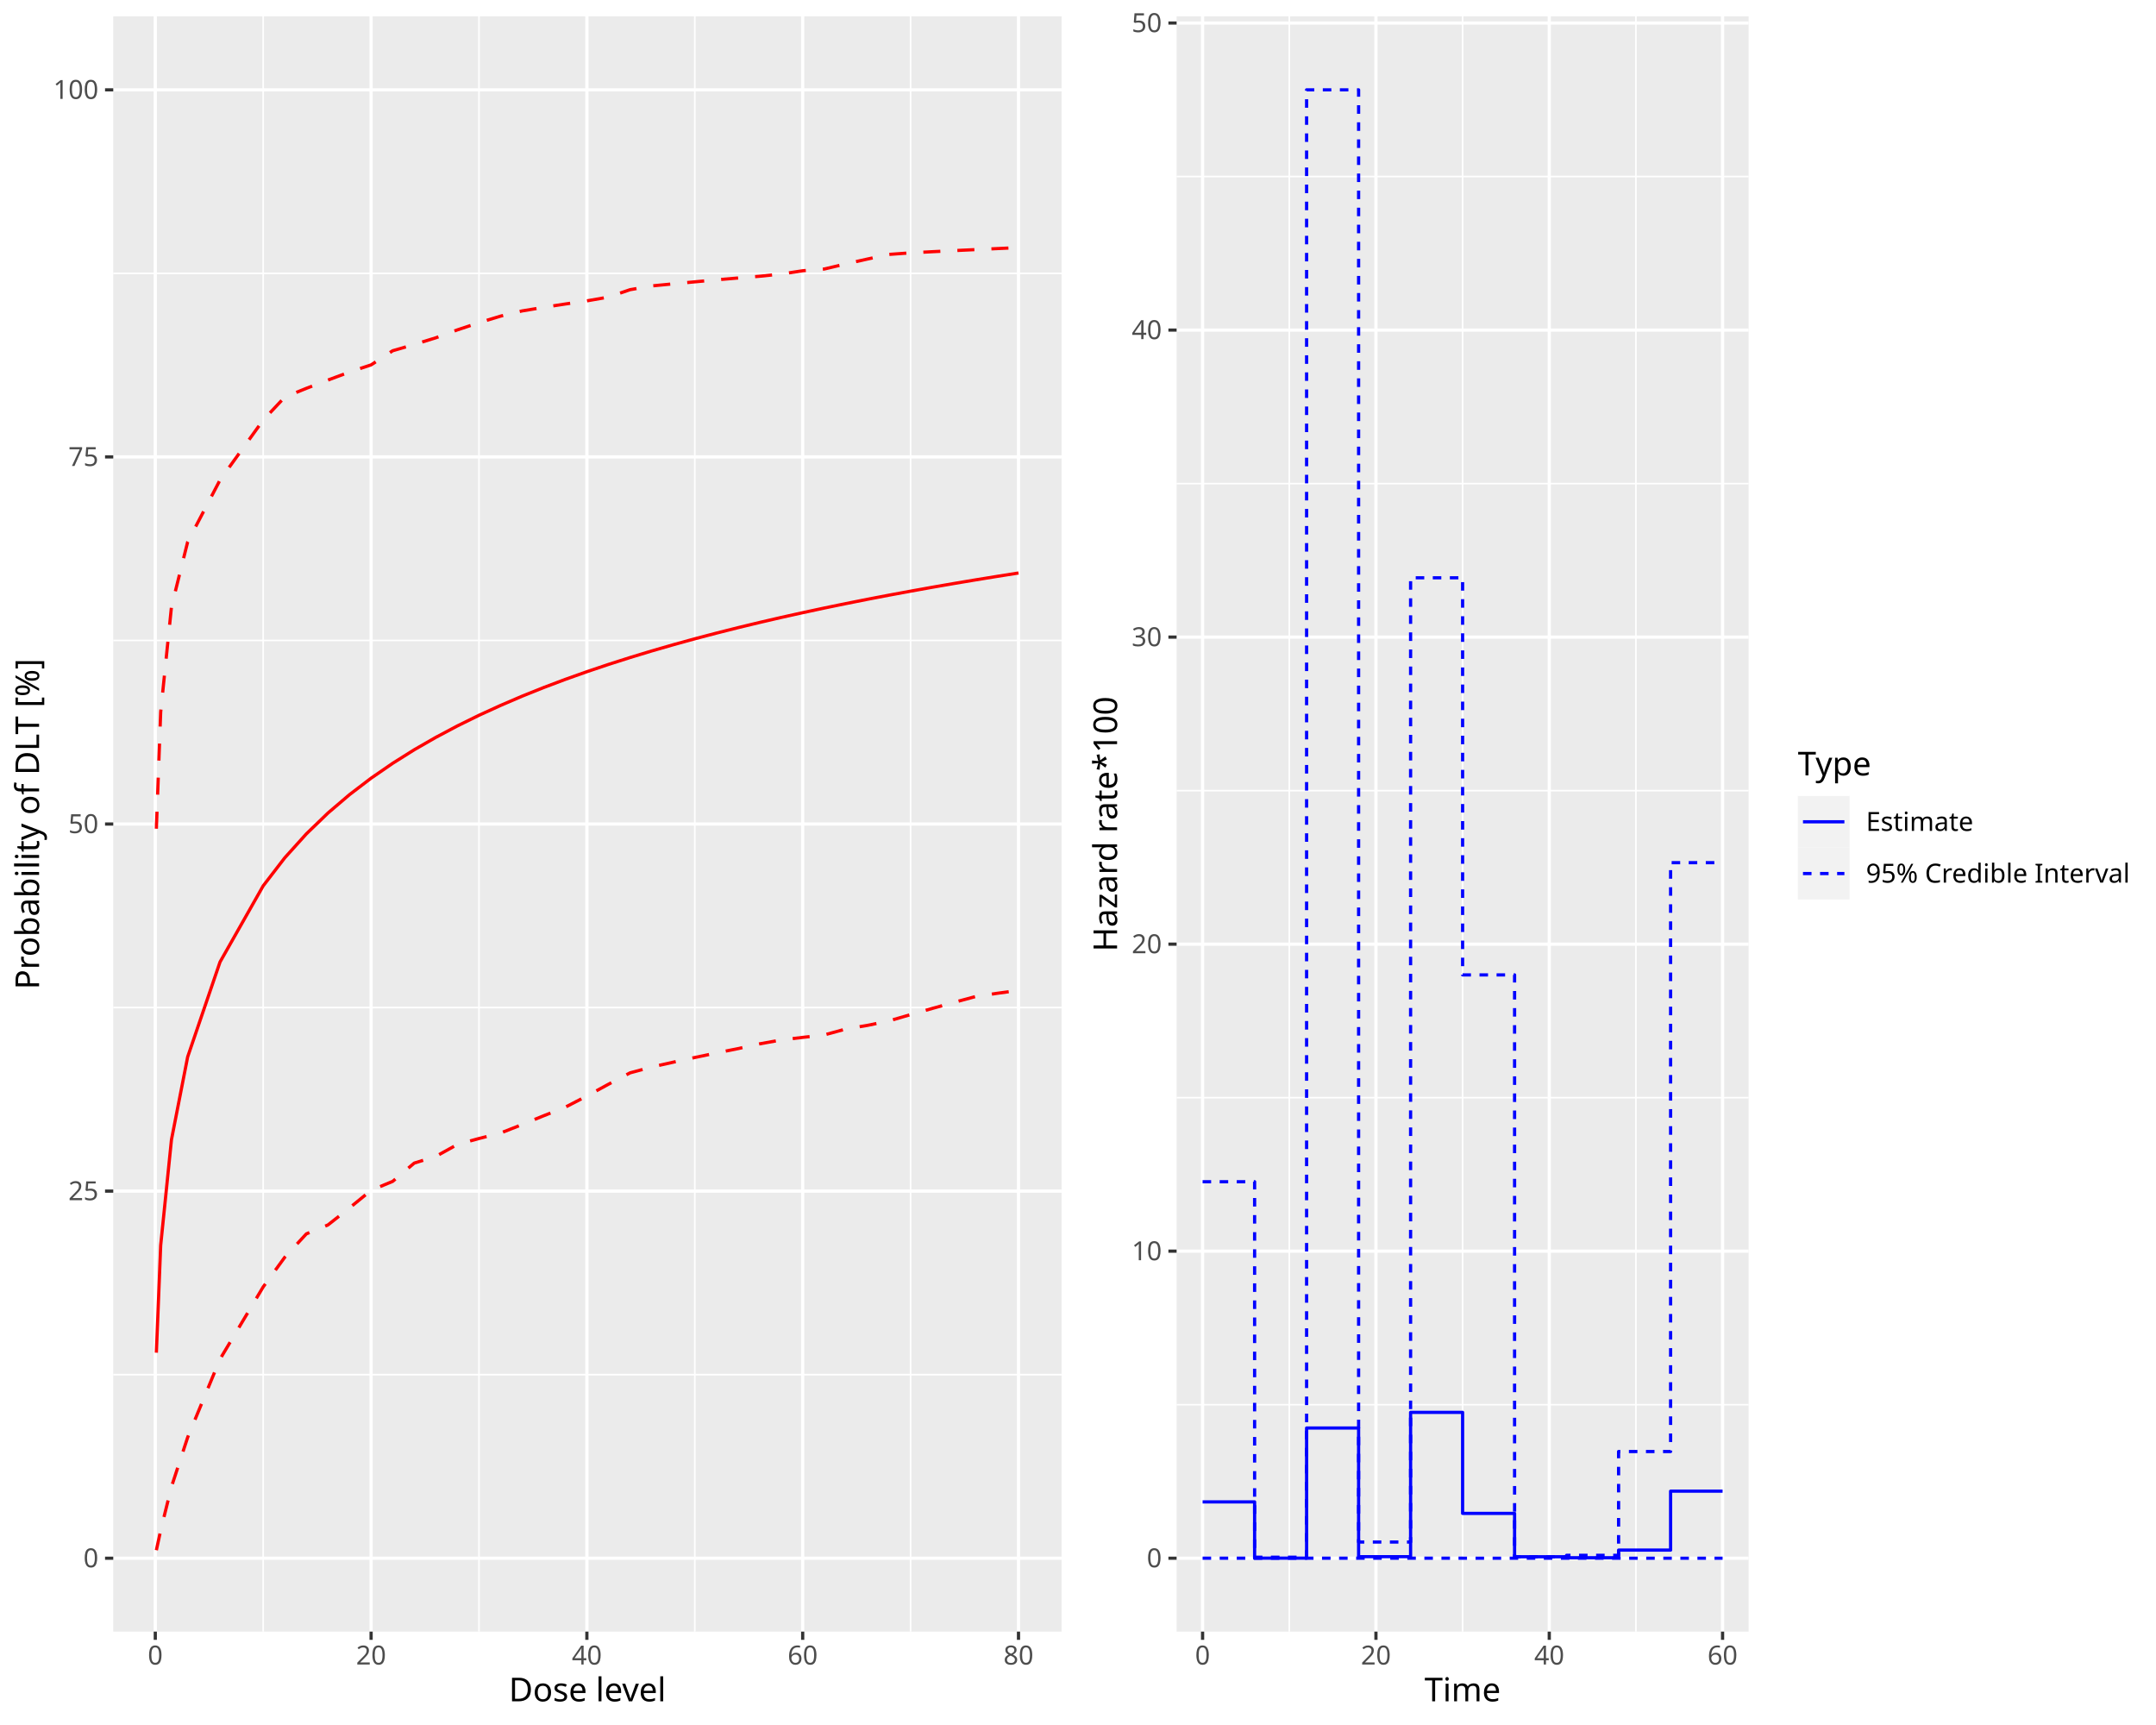
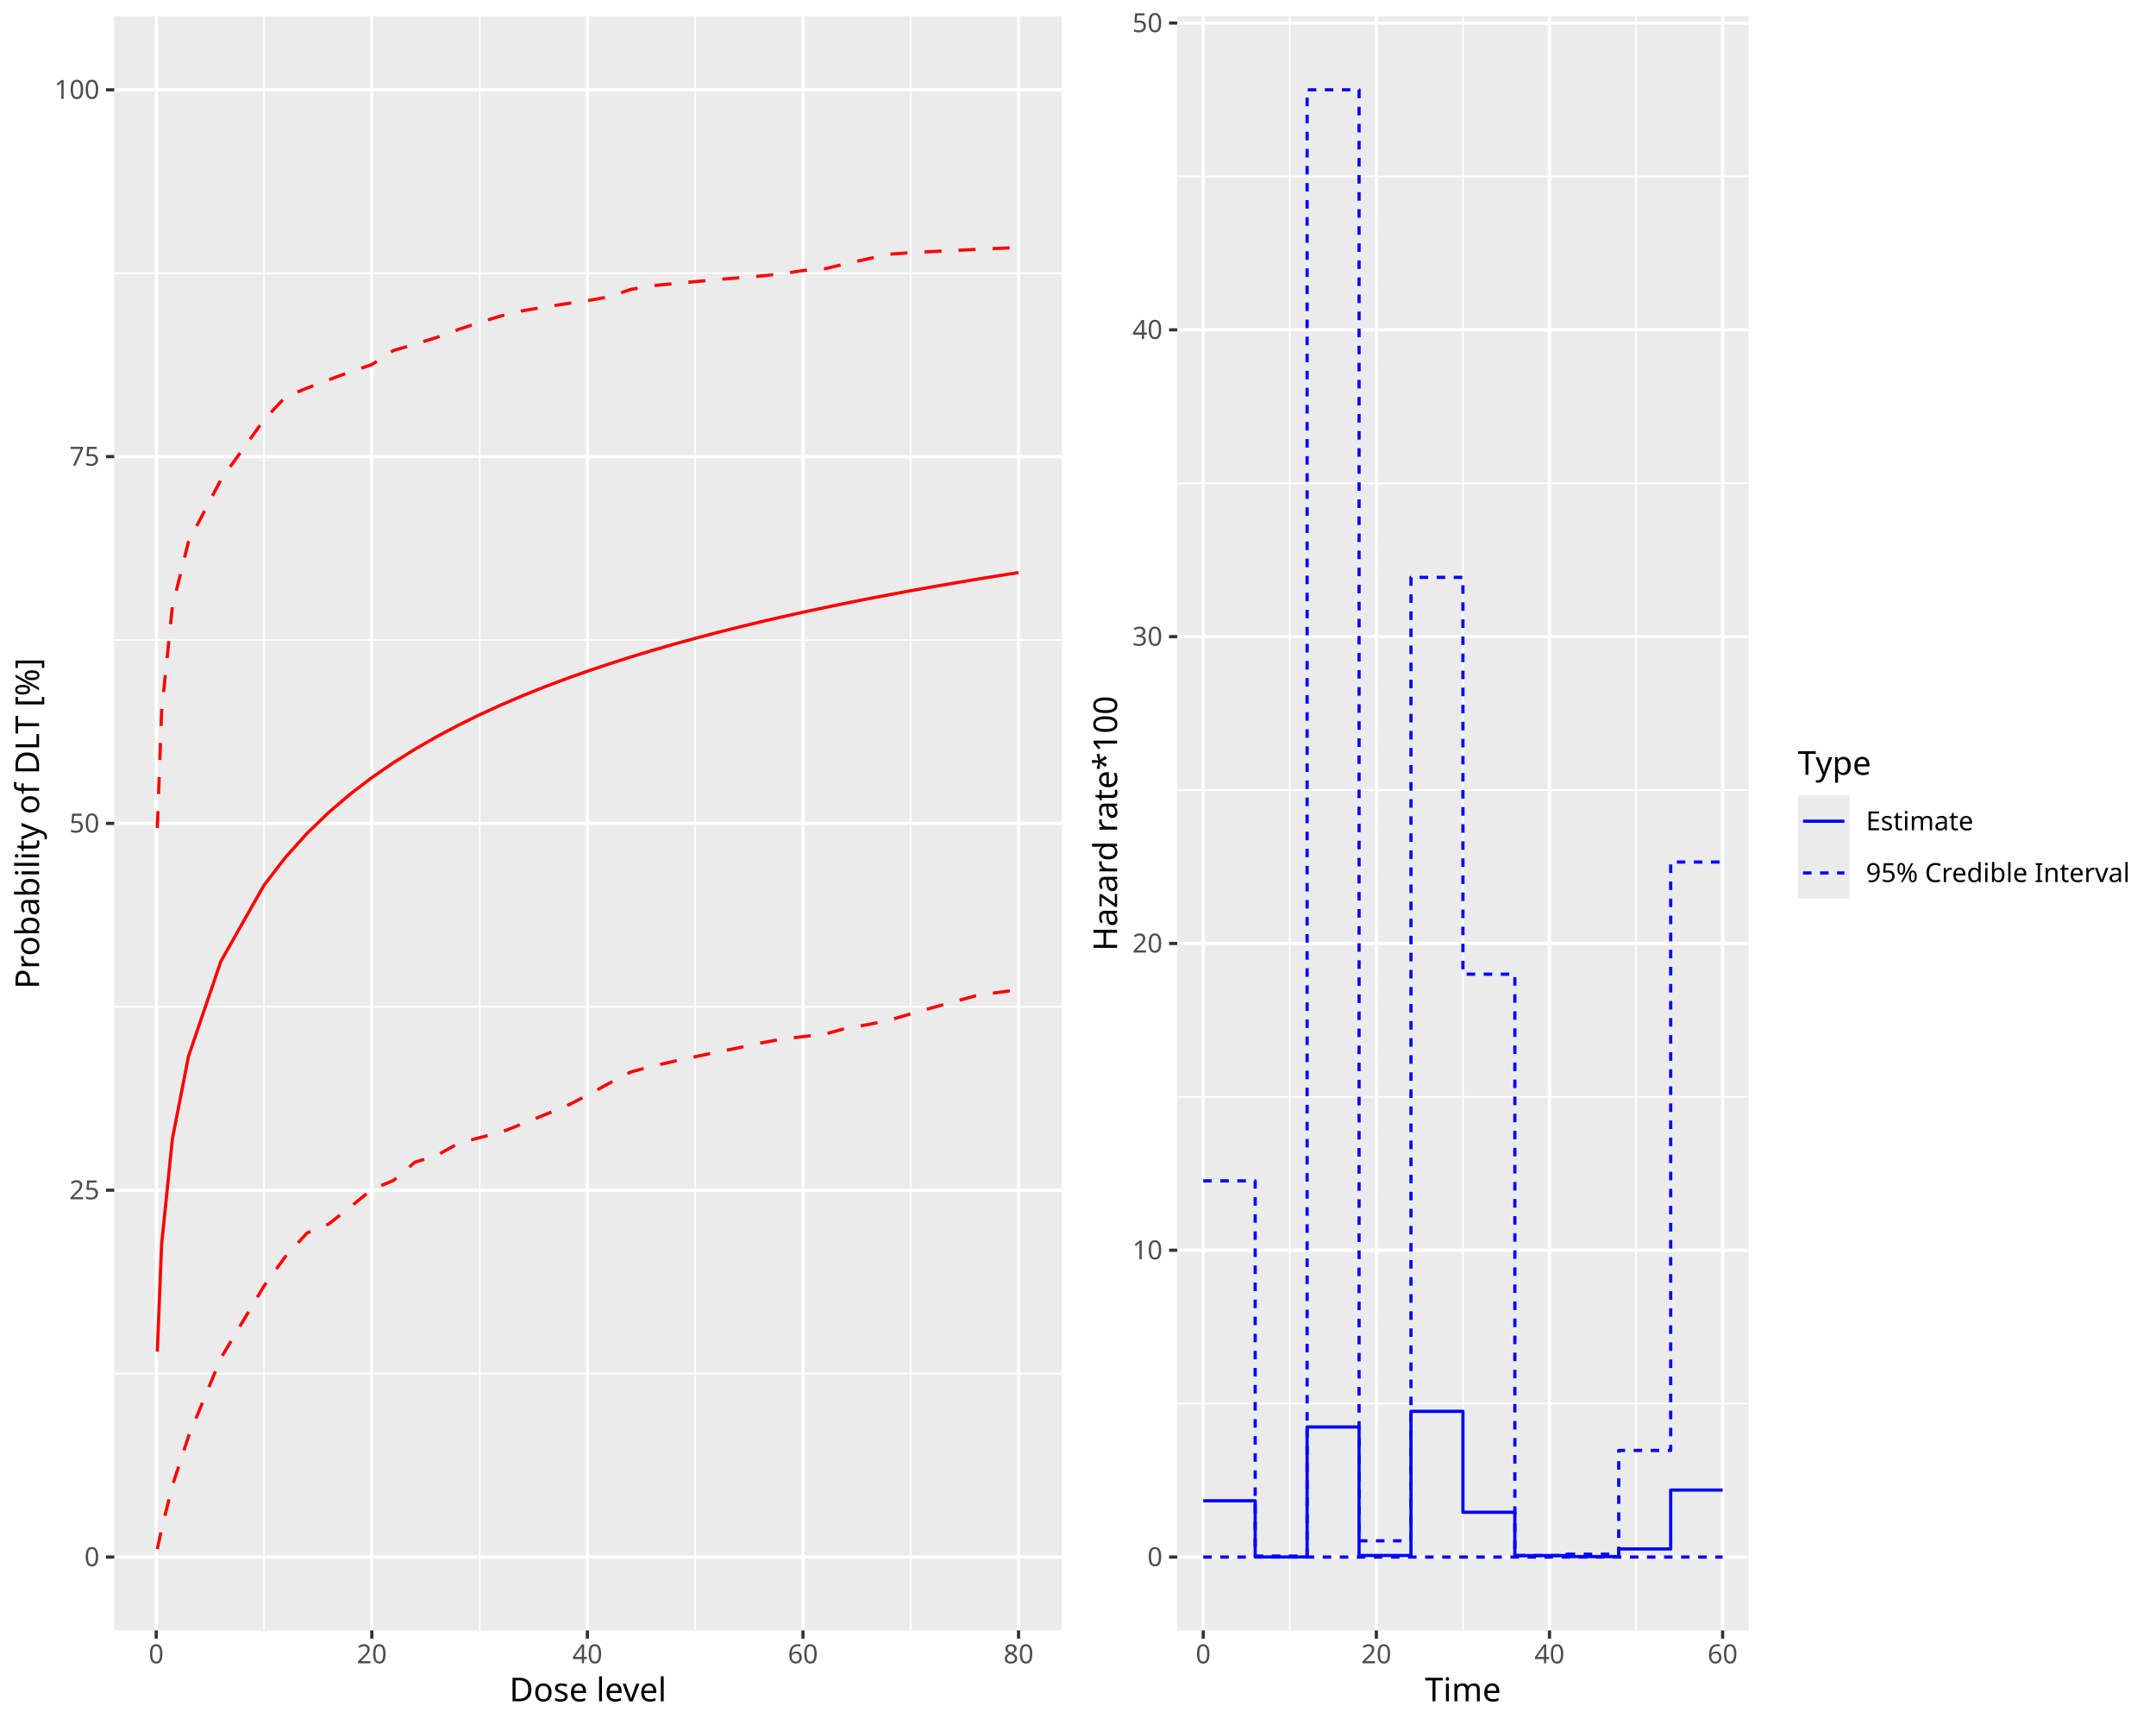
<svg xmlns="http://www.w3.org/2000/svg" class="svglite" data-engine-version="2.0" width="720.00pt" height="576.00pt" viewBox="0 0 720.00 576.00">
  <defs>
    <style type="text/css">
    .svglite line, .svglite polyline, .svglite polygon, .svglite path, .svglite rect, .svglite circle {
      fill: none;
      stroke: #000000;
      stroke-linecap: round;
      stroke-linejoin: round;
      stroke-miterlimit: 10.00;
    }
  </style>
  </defs>
  <rect width="100%" height="100%" style="stroke: none; fill: #FFFFFF;" />
  <defs>
    <clipPath id="cpMC4wMHw3MjAuMDB8MC4wMHw1NzYuMDA=">
      <rect x="0.00" y="0.00" width="720.00" height="576.00" />
    </clipPath>
  </defs>
  <g clip-path="url(#cpMC4wMHw3MjAuMDB8MC4wMHw1NzYuMDA=)">
</g>
  <defs>
    <clipPath id="cpMC4wMHwzNjAuMDB8MC4wMHw1NzYuMDA=">
      <rect x="0.00" y="0.00" width="360.00" height="576.00" />
    </clipPath>
  </defs>
  <g clip-path="url(#cpMC4wMHwzNjAuMDB8MC4wMHw1NzYuMDA=)">
    <rect x="0.00" y="0.00" width="360.00" height="576.00" style="stroke-width: 1.07; stroke: #FFFFFF; fill: #FFFFFF;" />
  </g>
  <g clip-path="url(#cpMC4wMHw3MjAuMDB8MC4wMHw1NzYuMDA=)">
</g>
  <defs>
-     <clipPath id="cpMzcuODJ8MzU0LjUyfDUuNDh8NTQ0Ljgy">
-       <rect x="37.82" y="5.48" width="316.70" height="539.34" />
+     <clipPath id="cpMzguMTV8MzU0LjUyfDUuNDh8NTQ0LjQy">
+       <rect x="38.15" y="5.48" width="316.37" height="538.94" />
    </clipPath>
  </defs>
-   <g clip-path="url(#cpMzcuODJ8MzU0LjUyfDUuNDh8NTQ0Ljgy)">
-     <rect x="37.82" y="5.48" width="316.70" height="539.34" style="stroke-width: 1.07; stroke: none; fill: #EBEBEB;" />
-     <polyline points="37.82,459.02 354.52,459.02 " style="stroke-width: 0.53; stroke: #FFFFFF; stroke-linecap: butt;" />
-     <polyline points="37.82,336.44 354.52,336.44 " style="stroke-width: 0.53; stroke: #FFFFFF; stroke-linecap: butt;" />
-     <polyline points="37.82,213.86 354.52,213.86 " style="stroke-width: 0.53; stroke: #FFFFFF; stroke-linecap: butt;" />
-     <polyline points="37.82,91.28 354.52,91.28 " style="stroke-width: 0.53; stroke: #FFFFFF; stroke-linecap: butt;" />
-     <polyline points="87.89,544.82 87.89,5.48 " style="stroke-width: 0.53; stroke: #FFFFFF; stroke-linecap: butt;" />
-     <polyline points="159.96,544.82 159.96,5.48 " style="stroke-width: 0.53; stroke: #FFFFFF; stroke-linecap: butt;" />
-     <polyline points="232.03,544.82 232.03,5.48 " style="stroke-width: 0.53; stroke: #FFFFFF; stroke-linecap: butt;" />
-     <polyline points="304.09,544.82 304.09,5.48 " style="stroke-width: 0.53; stroke: #FFFFFF; stroke-linecap: butt;" />
-     <polyline points="37.82,520.31 354.52,520.31 " style="stroke-width: 1.07; stroke: #FFFFFF; stroke-linecap: butt;" />
-     <polyline points="37.82,397.73 354.52,397.73 " style="stroke-width: 1.07; stroke: #FFFFFF; stroke-linecap: butt;" />
-     <polyline points="37.82,275.15 354.52,275.15 " style="stroke-width: 1.07; stroke: #FFFFFF; stroke-linecap: butt;" />
-     <polyline points="37.82,152.57 354.52,152.57 " style="stroke-width: 1.07; stroke: #FFFFFF; stroke-linecap: butt;" />
-     <polyline points="37.82,30.00 354.52,30.00 " style="stroke-width: 1.07; stroke: #FFFFFF; stroke-linecap: butt;" />
-     <polyline points="51.86,544.82 51.86,5.48 " style="stroke-width: 1.07; stroke: #FFFFFF; stroke-linecap: butt;" />
-     <polyline points="123.93,544.82 123.93,5.48 " style="stroke-width: 1.07; stroke: #FFFFFF; stroke-linecap: butt;" />
-     <polyline points="195.99,544.82 195.99,5.48 " style="stroke-width: 1.07; stroke: #FFFFFF; stroke-linecap: butt;" />
-     <polyline points="268.06,544.82 268.06,5.48 " style="stroke-width: 1.07; stroke: #FFFFFF; stroke-linecap: butt;" />
-     <polyline points="340.13,544.82 340.13,5.48 " style="stroke-width: 1.07; stroke: #FFFFFF; stroke-linecap: butt;" />
-     <polyline points="52.22,517.63 53.66,510.99 57.26,496.46 62.67,479.96 73.48,453.82 87.89,429.72 95.10,419.81 102.31,412.00 109.51,409.03 116.72,403.34 123.93,397.46 131.13,394.48 138.34,388.37 145.55,386.13 152.75,382.15 159.96,380.16 167.17,378.33 174.37,375.50 181.58,372.56 188.79,369.70 195.99,365.97 203.20,362.04 210.41,358.24 217.61,356.30 224.82,354.68 232.03,353.11 239.23,351.60 246.44,350.15 253.65,348.56 260.85,347.26 268.06,346.40 275.27,345.57 282.47,343.60 289.68,342.39 296.89,340.89 304.09,338.79 311.30,336.74 318.51,334.73 325.71,332.78 332.92,331.69 340.13,330.70 " style="stroke-width: 1.07; stroke: #FF0000; stroke-dasharray: 5.69,5.69; stroke-linecap: butt;" />
-     <polyline points="52.22,451.68 53.66,415.85 57.26,380.56 62.67,352.91 73.48,321.22 87.89,295.80 95.10,286.43 102.31,278.44 109.51,271.49 116.72,265.34 123.93,259.84 131.13,254.88 138.34,250.35 145.55,246.21 152.75,242.39 159.96,238.84 167.17,235.55 174.37,232.46 181.58,229.57 188.79,226.85 195.99,224.29 203.20,221.86 210.41,219.56 217.61,217.37 224.82,215.29 232.03,213.30 239.23,211.41 246.44,209.59 253.65,207.85 260.85,206.18 268.06,204.58 275.27,203.03 282.47,201.55 289.68,200.11 296.89,198.73 304.09,197.40 311.30,196.10 318.51,194.85 325.71,193.64 332.92,192.47 340.13,191.33 " style="stroke-width: 1.07; stroke: #FF0000; stroke-linecap: butt;" />
-     <polyline points="52.22,276.72 53.66,237.74 57.26,202.64 62.67,180.95 73.48,160.28 87.89,140.27 95.10,132.60 102.31,129.67 109.51,126.91 116.72,124.23 123.93,121.84 131.13,117.12 138.34,115.02 145.55,112.79 152.75,110.15 159.96,107.75 167.17,105.56 174.37,103.82 181.58,102.62 188.79,101.51 195.99,100.46 203.20,99.20 210.41,96.73 217.61,95.48 224.82,94.78 232.03,94.11 239.23,93.44 246.44,92.83 253.65,92.25 260.85,91.51 268.06,90.41 275.27,89.83 282.47,88.11 289.68,86.50 296.89,84.95 304.09,84.43 311.30,84.05 318.51,83.69 325.71,83.35 332.92,83.01 340.13,82.68 " style="stroke-width: 1.07; stroke: #FF0000; stroke-dasharray: 5.69,5.69; stroke-linecap: butt;" />
+   <g clip-path="url(#cpMzguMTV8MzU0LjUyfDUuNDh8NTQ0LjQy)">
+     <rect x="38.15" y="5.48" width="316.37" height="538.94" style="stroke-width: 1.07; stroke: none; fill: #EBEBEB;" />
+     <polyline points="38.15,458.68 354.52,458.68 " style="stroke-width: 0.53; stroke: #FFFFFF; stroke-linecap: butt;" />
+     <polyline points="38.15,336.19 354.52,336.19 " style="stroke-width: 0.53; stroke: #FFFFFF; stroke-linecap: butt;" />
+     <polyline points="38.15,213.71 354.52,213.71 " style="stroke-width: 0.53; stroke: #FFFFFF; stroke-linecap: butt;" />
+     <polyline points="38.15,91.22 354.52,91.22 " style="stroke-width: 0.53; stroke: #FFFFFF; stroke-linecap: butt;" />
+     <polyline points="88.17,544.42 88.17,5.48 " style="stroke-width: 0.53; stroke: #FFFFFF; stroke-linecap: butt;" />
+     <polyline points="160.16,544.42 160.16,5.48 " style="stroke-width: 0.53; stroke: #FFFFFF; stroke-linecap: butt;" />
+     <polyline points="232.15,544.42 232.15,5.48 " style="stroke-width: 0.53; stroke: #FFFFFF; stroke-linecap: butt;" />
+     <polyline points="304.14,544.42 304.14,5.48 " style="stroke-width: 0.53; stroke: #FFFFFF; stroke-linecap: butt;" />
+     <polyline points="38.15,519.92 354.52,519.92 " style="stroke-width: 1.07; stroke: #FFFFFF; stroke-linecap: butt;" />
+     <polyline points="38.15,397.43 354.52,397.43 " style="stroke-width: 1.07; stroke: #FFFFFF; stroke-linecap: butt;" />
+     <polyline points="38.15,274.95 354.52,274.95 " style="stroke-width: 1.07; stroke: #FFFFFF; stroke-linecap: butt;" />
+     <polyline points="38.15,152.46 354.52,152.46 " style="stroke-width: 1.07; stroke: #FFFFFF; stroke-linecap: butt;" />
+     <polyline points="38.15,29.98 354.52,29.98 " style="stroke-width: 1.07; stroke: #FFFFFF; stroke-linecap: butt;" />
+     <polyline points="52.17,544.42 52.17,5.48 " style="stroke-width: 1.07; stroke: #FFFFFF; stroke-linecap: butt;" />
+     <polyline points="124.17,544.42 124.17,5.48 " style="stroke-width: 1.07; stroke: #FFFFFF; stroke-linecap: butt;" />
+     <polyline points="196.16,544.42 196.16,5.48 " style="stroke-width: 1.07; stroke: #FFFFFF; stroke-linecap: butt;" />
+     <polyline points="268.15,544.42 268.15,5.48 " style="stroke-width: 1.07; stroke: #FFFFFF; stroke-linecap: butt;" />
+     <polyline points="340.14,544.42 340.14,5.48 " style="stroke-width: 1.07; stroke: #FFFFFF; stroke-linecap: butt;" />
+     <polyline points="52.53,517.25 53.97,510.61 57.57,496.09 62.97,479.60 73.77,453.48 88.17,429.40 95.37,419.49 102.57,411.70 109.77,408.72 116.97,403.04 124.17,397.17 131.36,394.19 138.56,388.08 145.76,385.85 152.96,381.87 160.16,379.88 167.36,378.05 174.56,375.22 181.76,372.29 188.96,369.42 196.16,365.70 203.36,361.77 210.56,357.98 217.75,356.03 224.95,354.41 232.15,352.85 239.35,351.34 246.55,349.89 253.75,348.31 260.95,347.01 268.15,346.15 275.35,345.32 282.55,343.35 289.75,342.14 296.95,340.64 304.14,338.54 311.34,336.49 318.54,334.49 325.74,332.53 332.94,331.44 340.14,330.45 " style="stroke-width: 1.07; stroke: #FF0000; stroke-dasharray: 5.69,5.69; stroke-linecap: butt;" />
+     <polyline points="52.53,451.34 53.97,415.54 57.57,380.28 62.97,352.65 73.77,320.98 88.17,295.58 95.37,286.22 102.57,278.24 109.77,271.29 116.97,265.14 124.17,259.65 131.36,254.69 138.56,250.17 145.76,246.03 152.96,242.21 160.16,238.67 167.36,235.37 174.56,232.29 181.76,229.40 188.96,226.69 196.16,224.12 203.36,221.70 210.56,219.40 217.75,217.21 224.95,215.13 232.15,213.15 239.35,211.25 246.55,209.44 253.75,207.70 260.95,206.03 268.15,204.43 275.35,202.89 282.55,201.40 289.75,199.97 296.95,198.59 304.14,197.25 311.34,195.96 318.54,194.71 325.74,193.50 332.94,192.33 340.14,191.19 " style="stroke-width: 1.07; stroke: #FF0000; stroke-linecap: butt;" />
+     <polyline points="52.53,276.52 53.97,237.56 57.57,202.49 62.97,180.82 73.77,160.17 88.17,140.17 95.37,132.50 102.57,129.57 109.77,126.82 116.97,124.15 124.17,121.75 131.36,117.04 138.56,114.94 145.76,112.71 152.96,110.07 160.16,107.67 167.36,105.48 174.56,103.75 181.76,102.55 188.96,101.43 196.16,100.39 203.36,99.13 210.56,96.66 217.75,95.41 224.95,94.71 232.15,94.04 239.35,93.38 246.55,92.77 253.75,92.19 260.95,91.45 268.15,90.34 275.35,89.77 282.55,88.05 289.75,86.44 296.95,84.89 304.14,84.37 311.34,83.99 318.54,83.64 325.74,83.29 332.94,82.95 340.14,82.63 " style="stroke-width: 1.07; stroke: #FF0000; stroke-dasharray: 5.69,5.69; stroke-linecap: butt;" />
  </g>
  <g clip-path="url(#cpMC4wMHw3MjAuMDB8MC4wMHw1NzYuMDA=)">
-     <text x="32.89" y="523.34" text-anchor="end" style="font-size: 8.80px; fill: #4D4D4D; font-family: sans;" textLength="4.89px" lengthAdjust="spacingAndGlyphs">0</text>
-     <text x="32.89" y="400.76" text-anchor="end" style="font-size: 8.80px; fill: #4D4D4D; font-family: sans;" textLength="9.79px" lengthAdjust="spacingAndGlyphs">25</text>
-     <text x="32.89" y="278.18" text-anchor="end" style="font-size: 8.80px; fill: #4D4D4D; font-family: sans;" textLength="9.79px" lengthAdjust="spacingAndGlyphs">50</text>
-     <text x="32.89" y="155.60" text-anchor="end" style="font-size: 8.80px; fill: #4D4D4D; font-family: sans;" textLength="9.79px" lengthAdjust="spacingAndGlyphs">75</text>
-     <text x="32.89" y="33.02" text-anchor="end" style="font-size: 8.80px; fill: #4D4D4D; font-family: sans;" textLength="14.68px" lengthAdjust="spacingAndGlyphs">100</text>
-     <polyline points="35.08,520.31 37.82,520.31 " style="stroke-width: 1.07; stroke: #333333; stroke-linecap: butt;" />
-     <polyline points="35.08,397.73 37.82,397.73 " style="stroke-width: 1.07; stroke: #333333; stroke-linecap: butt;" />
-     <polyline points="35.08,275.15 37.82,275.15 " style="stroke-width: 1.07; stroke: #333333; stroke-linecap: butt;" />
-     <polyline points="35.08,152.57 37.82,152.57 " style="stroke-width: 1.07; stroke: #333333; stroke-linecap: butt;" />
-     <polyline points="35.08,30.00 37.82,30.00 " style="stroke-width: 1.07; stroke: #333333; stroke-linecap: butt;" />
-     <polyline points="51.86,547.56 51.86,544.82 " style="stroke-width: 1.07; stroke: #333333; stroke-linecap: butt;" />
-     <polyline points="123.93,547.56 123.93,544.82 " style="stroke-width: 1.07; stroke: #333333; stroke-linecap: butt;" />
-     <polyline points="195.99,547.56 195.99,544.82 " style="stroke-width: 1.07; stroke: #333333; stroke-linecap: butt;" />
-     <polyline points="268.06,547.56 268.06,544.82 " style="stroke-width: 1.07; stroke: #333333; stroke-linecap: butt;" />
-     <polyline points="340.13,547.56 340.13,544.82 " style="stroke-width: 1.07; stroke: #333333; stroke-linecap: butt;" />
-     <text x="51.86" y="555.81" text-anchor="middle" style="font-size: 8.80px; fill: #4D4D4D; font-family: sans;" textLength="4.89px" lengthAdjust="spacingAndGlyphs">0</text>
-     <text x="123.93" y="555.81" text-anchor="middle" style="font-size: 8.80px; fill: #4D4D4D; font-family: sans;" textLength="9.79px" lengthAdjust="spacingAndGlyphs">20</text>
-     <text x="195.99" y="555.81" text-anchor="middle" style="font-size: 8.80px; fill: #4D4D4D; font-family: sans;" textLength="9.79px" lengthAdjust="spacingAndGlyphs">40</text>
-     <text x="268.06" y="555.81" text-anchor="middle" style="font-size: 8.80px; fill: #4D4D4D; font-family: sans;" textLength="9.79px" lengthAdjust="spacingAndGlyphs">60</text>
-     <text x="340.13" y="555.81" text-anchor="middle" style="font-size: 8.80px; fill: #4D4D4D; font-family: sans;" textLength="9.79px" lengthAdjust="spacingAndGlyphs">80</text>
-     <text x="196.17" y="568.10" text-anchor="middle" style="font-size: 11.00px; font-family: sans;" textLength="51.37px" lengthAdjust="spacingAndGlyphs">Dose level</text>
-     <text transform="translate(13.05,275.15) rotate(-90)" text-anchor="middle" style="font-size: 11.00px; font-family: sans;" textLength="106.38px" lengthAdjust="spacingAndGlyphs">Probability of DLT [%]</text>
+     <text x="33.22" y="522.95" text-anchor="end" style="font-size: 8.80px; fill: #4D4D4D; font-family: sans;" textLength="4.89px" lengthAdjust="spacingAndGlyphs">0</text>
+     <text x="33.22" y="400.46" text-anchor="end" style="font-size: 8.80px; fill: #4D4D4D; font-family: sans;" textLength="9.79px" lengthAdjust="spacingAndGlyphs">25</text>
+     <text x="33.22" y="277.98" text-anchor="end" style="font-size: 8.80px; fill: #4D4D4D; font-family: sans;" textLength="9.79px" lengthAdjust="spacingAndGlyphs">50</text>
+     <text x="33.22" y="155.49" text-anchor="end" style="font-size: 8.80px; fill: #4D4D4D; font-family: sans;" textLength="9.79px" lengthAdjust="spacingAndGlyphs">75</text>
+     <text x="33.22" y="33.00" text-anchor="end" style="font-size: 8.80px; fill: #4D4D4D; font-family: sans;" textLength="14.68px" lengthAdjust="spacingAndGlyphs">100</text>
+     <polyline points="35.41,519.92 38.15,519.92 " style="stroke-width: 1.07; stroke: #333333; stroke-linecap: butt;" />
+     <polyline points="35.41,397.43 38.15,397.43 " style="stroke-width: 1.07; stroke: #333333; stroke-linecap: butt;" />
+     <polyline points="35.41,274.95 38.15,274.95 " style="stroke-width: 1.07; stroke: #333333; stroke-linecap: butt;" />
+     <polyline points="35.41,152.46 38.15,152.46 " style="stroke-width: 1.07; stroke: #333333; stroke-linecap: butt;" />
+     <polyline points="35.41,29.98 38.15,29.98 " style="stroke-width: 1.07; stroke: #333333; stroke-linecap: butt;" />
+     <polyline points="52.17,547.16 52.17,544.42 " style="stroke-width: 1.07; stroke: #333333; stroke-linecap: butt;" />
+     <polyline points="124.17,547.16 124.17,544.42 " style="stroke-width: 1.07; stroke: #333333; stroke-linecap: butt;" />
+     <polyline points="196.16,547.16 196.16,544.42 " style="stroke-width: 1.07; stroke: #333333; stroke-linecap: butt;" />
+     <polyline points="268.15,547.16 268.15,544.42 " style="stroke-width: 1.07; stroke: #333333; stroke-linecap: butt;" />
+     <polyline points="340.14,547.16 340.14,544.42 " style="stroke-width: 1.07; stroke: #333333; stroke-linecap: butt;" />
+     <text x="52.17" y="555.40" text-anchor="middle" style="font-size: 8.80px; fill: #4D4D4D; font-family: sans;" textLength="4.89px" lengthAdjust="spacingAndGlyphs">0</text>
+     <text x="124.17" y="555.40" text-anchor="middle" style="font-size: 8.80px; fill: #4D4D4D; font-family: sans;" textLength="9.79px" lengthAdjust="spacingAndGlyphs">20</text>
+     <text x="196.16" y="555.40" text-anchor="middle" style="font-size: 8.80px; fill: #4D4D4D; font-family: sans;" textLength="9.79px" lengthAdjust="spacingAndGlyphs">40</text>
+     <text x="268.15" y="555.40" text-anchor="middle" style="font-size: 8.80px; fill: #4D4D4D; font-family: sans;" textLength="9.79px" lengthAdjust="spacingAndGlyphs">60</text>
+     <text x="340.14" y="555.40" text-anchor="middle" style="font-size: 8.80px; fill: #4D4D4D; font-family: sans;" textLength="9.79px" lengthAdjust="spacingAndGlyphs">80</text>
+     <text x="196.34" y="568.10" text-anchor="middle" style="font-size: 11.00px; font-family: sans;" textLength="51.37px" lengthAdjust="spacingAndGlyphs">Dose level</text>
+     <text transform="translate(13.05,274.95) rotate(-90)" text-anchor="middle" style="font-size: 11.00px; font-family: sans;" textLength="106.38px" lengthAdjust="spacingAndGlyphs">Probability of DLT [%]</text>
  </g>
  <defs>
    <clipPath id="cpMzYwLjAwfDcyMC4wMHwwLjAwfDU3Ni4wMA==">
      <rect x="360.00" y="0.00" width="360.00" height="576.00" />
    </clipPath>
  </defs>
  <g clip-path="url(#cpMzYwLjAwfDcyMC4wMHwwLjAwfDU3Ni4wMA==)">
    <rect x="360.00" y="0.00" width="360.00" height="576.00" style="stroke-width: 1.07; stroke: #FFFFFF; fill: #FFFFFF;" />
  </g>
  <g clip-path="url(#cpMC4wMHw3MjAuMDB8MC4wMHw1NzYuMDA=)">
</g>
  <defs>
-     <clipPath id="cpMzkyLjkzfDU4My45NXw1LjQ4fDU0NC44Mg==">
-       <rect x="392.93" y="5.48" width="191.02" height="539.34" />
+     <clipPath id="cpMzkzLjE1fDU4My45NXw1LjQ4fDU0NC40Mg==">
+       <rect x="393.15" y="5.48" width="190.80" height="538.94" />
    </clipPath>
  </defs>
-   <g clip-path="url(#cpMzkyLjkzfDU4My45NXw1LjQ4fDU0NC44Mg==)">
-     <rect x="392.93" y="5.48" width="191.02" height="539.34" style="stroke-width: 1.07; stroke: none; fill: #EBEBEB;" />
-     <polyline points="392.93,469.05 583.95,469.05 " style="stroke-width: 0.53; stroke: #FFFFFF; stroke-linecap: butt;" />
-     <polyline points="392.93,366.52 583.95,366.52 " style="stroke-width: 0.53; stroke: #FFFFFF; stroke-linecap: butt;" />
-     <polyline points="392.93,264.00 583.95,264.00 " style="stroke-width: 0.53; stroke: #FFFFFF; stroke-linecap: butt;" />
-     <polyline points="392.93,161.48 583.95,161.48 " style="stroke-width: 0.53; stroke: #FFFFFF; stroke-linecap: butt;" />
-     <polyline points="392.93,58.95 583.95,58.95 " style="stroke-width: 0.53; stroke: #FFFFFF; stroke-linecap: butt;" />
-     <polyline points="430.55,544.82 430.55,5.48 " style="stroke-width: 0.53; stroke: #FFFFFF; stroke-linecap: butt;" />
-     <polyline points="488.44,544.82 488.44,5.48 " style="stroke-width: 0.53; stroke: #FFFFFF; stroke-linecap: butt;" />
-     <polyline points="546.32,544.82 546.32,5.48 " style="stroke-width: 0.53; stroke: #FFFFFF; stroke-linecap: butt;" />
-     <polyline points="392.93,520.31 583.95,520.31 " style="stroke-width: 1.07; stroke: #FFFFFF; stroke-linecap: butt;" />
-     <polyline points="392.93,417.78 583.95,417.78 " style="stroke-width: 1.07; stroke: #FFFFFF; stroke-linecap: butt;" />
-     <polyline points="392.93,315.26 583.95,315.26 " style="stroke-width: 1.07; stroke: #FFFFFF; stroke-linecap: butt;" />
-     <polyline points="392.93,212.74 583.95,212.74 " style="stroke-width: 1.07; stroke: #FFFFFF; stroke-linecap: butt;" />
-     <polyline points="392.93,110.22 583.95,110.22 " style="stroke-width: 1.07; stroke: #FFFFFF; stroke-linecap: butt;" />
-     <polyline points="392.93,7.69 583.95,7.69 " style="stroke-width: 1.07; stroke: #FFFFFF; stroke-linecap: butt;" />
-     <polyline points="401.61,544.82 401.61,5.48 " style="stroke-width: 1.07; stroke: #FFFFFF; stroke-linecap: butt;" />
-     <polyline points="459.50,544.82 459.50,5.48 " style="stroke-width: 1.07; stroke: #FFFFFF; stroke-linecap: butt;" />
-     <polyline points="517.38,544.82 517.38,5.48 " style="stroke-width: 1.07; stroke: #FFFFFF; stroke-linecap: butt;" />
-     <polyline points="575.26,544.82 575.26,5.48 " style="stroke-width: 1.07; stroke: #FFFFFF; stroke-linecap: butt;" />
-     <polyline points="401.61,520.30 418.98,520.30 418.98,520.31 436.34,520.31 436.34,520.30 453.71,520.30 453.71,520.31 471.07,520.31 471.07,520.30 488.44,520.30 488.44,520.31 505.80,520.31 505.80,520.31 523.17,520.31 523.17,520.31 540.53,520.31 540.53,520.31 557.90,520.31 557.90,520.31 575.26,520.31 575.26,520.31 " style="stroke-width: 1.07; stroke: #0000FF; stroke-dasharray: 2.85,2.85; stroke-linecap: butt;" />
-     <polyline points="401.61,501.50 418.98,501.50 418.98,520.28 436.34,520.28 436.34,476.83 453.71,476.83 453.71,519.79 471.07,519.79 471.07,471.61 488.44,471.61 488.44,505.34 505.80,505.34 505.80,519.82 523.17,519.82 523.17,520.14 540.53,520.14 540.53,517.60 557.90,517.60 557.90,497.92 575.26,497.92 575.26,497.92 " style="stroke-width: 1.07; stroke: #0000FF; stroke-linecap: butt;" />
-     <polyline points="401.61,394.60 418.98,394.60 418.98,519.98 436.34,519.98 436.34,30.00 453.71,30.00 453.71,514.90 471.07,514.90 471.07,192.93 488.44,192.93 488.44,325.53 505.80,325.53 505.80,519.81 523.17,519.81 523.17,519.33 540.53,519.33 540.53,484.68 557.90,484.68 557.90,288.06 575.26,288.06 575.26,288.06 " style="stroke-width: 1.07; stroke: #0000FF; stroke-dasharray: 2.85,2.85; stroke-linecap: butt;" />
+   <g clip-path="url(#cpMzkzLjE1fDU4My45NXw1LjQ4fDU0NC40Mg==)">
+     <rect x="393.15" y="5.48" width="190.80" height="538.94" style="stroke-width: 1.07; stroke: none; fill: #EBEBEB;" />
+     <polyline points="393.15,468.70 583.95,468.70 " style="stroke-width: 0.53; stroke: #FFFFFF; stroke-linecap: butt;" />
+     <polyline points="393.15,366.25 583.95,366.25 " style="stroke-width: 0.53; stroke: #FFFFFF; stroke-linecap: butt;" />
+     <polyline points="393.15,263.81 583.95,263.81 " style="stroke-width: 0.53; stroke: #FFFFFF; stroke-linecap: butt;" />
+     <polyline points="393.15,161.36 583.95,161.36 " style="stroke-width: 0.53; stroke: #FFFFFF; stroke-linecap: butt;" />
+     <polyline points="393.15,58.91 583.95,58.91 " style="stroke-width: 0.53; stroke: #FFFFFF; stroke-linecap: butt;" />
+     <polyline points="430.73,544.42 430.73,5.48 " style="stroke-width: 0.53; stroke: #FFFFFF; stroke-linecap: butt;" />
+     <polyline points="488.55,544.42 488.55,5.48 " style="stroke-width: 0.53; stroke: #FFFFFF; stroke-linecap: butt;" />
+     <polyline points="546.37,544.42 546.37,5.48 " style="stroke-width: 0.53; stroke: #FFFFFF; stroke-linecap: butt;" />
+     <polyline points="393.15,519.92 583.95,519.92 " style="stroke-width: 1.07; stroke: #FFFFFF; stroke-linecap: butt;" />
+     <polyline points="393.15,417.47 583.95,417.47 " style="stroke-width: 1.07; stroke: #FFFFFF; stroke-linecap: butt;" />
+     <polyline points="393.15,315.03 583.95,315.03 " style="stroke-width: 1.07; stroke: #FFFFFF; stroke-linecap: butt;" />
+     <polyline points="393.15,212.58 583.95,212.58 " style="stroke-width: 1.07; stroke: #FFFFFF; stroke-linecap: butt;" />
+     <polyline points="393.15,110.14 583.95,110.14 " style="stroke-width: 1.07; stroke: #FFFFFF; stroke-linecap: butt;" />
+     <polyline points="393.15,7.69 583.95,7.69 " style="stroke-width: 1.07; stroke: #FFFFFF; stroke-linecap: butt;" />
+     <polyline points="401.82,544.42 401.82,5.48 " style="stroke-width: 1.07; stroke: #FFFFFF; stroke-linecap: butt;" />
+     <polyline points="459.64,544.42 459.64,5.48 " style="stroke-width: 1.07; stroke: #FFFFFF; stroke-linecap: butt;" />
+     <polyline points="517.46,544.42 517.46,5.48 " style="stroke-width: 1.07; stroke: #FFFFFF; stroke-linecap: butt;" />
+     <polyline points="575.27,544.42 575.27,5.48 " style="stroke-width: 1.07; stroke: #FFFFFF; stroke-linecap: butt;" />
+     <polyline points="401.82,519.92 419.17,519.92 419.17,519.92 436.51,519.92 436.51,519.92 453.86,519.92 453.86,519.92 471.20,519.92 471.20,519.91 488.55,519.91 488.55,519.92 505.89,519.92 505.89,519.92 523.24,519.92 523.24,519.92 540.58,519.92 540.58,519.92 557.93,519.92 557.93,519.92 575.27,519.92 575.27,519.92 " style="stroke-width: 1.07; stroke: #0000FF; stroke-dasharray: 2.85,2.85; stroke-linecap: butt;" />
+     <polyline points="401.82,501.13 419.17,501.13 419.17,519.89 436.51,519.89 436.51,476.48 453.86,476.48 453.86,519.40 471.20,519.40 471.20,471.26 488.55,471.26 488.55,504.96 505.89,504.96 505.89,519.43 523.24,519.43 523.24,519.76 540.58,519.76 540.58,517.21 557.93,517.21 557.93,497.55 575.27,497.55 575.27,497.55 " style="stroke-width: 1.07; stroke: #0000FF; stroke-linecap: butt;" />
+     <polyline points="401.82,394.31 419.17,394.31 419.17,519.59 436.51,519.59 436.51,29.98 453.86,29.98 453.86,514.51 471.20,514.51 471.20,192.79 488.55,192.79 488.55,325.29 505.89,325.29 505.89,519.42 523.24,519.42 523.24,518.95 540.58,518.95 540.58,484.32 557.93,484.32 557.93,287.85 575.27,287.85 575.27,287.85 " style="stroke-width: 1.07; stroke: #0000FF; stroke-dasharray: 2.85,2.85; stroke-linecap: butt;" />
  </g>
  <g clip-path="url(#cpMC4wMHw3MjAuMDB8MC4wMHw1NzYuMDA=)">
-     <text x="388.00" y="523.34" text-anchor="end" style="font-size: 8.80px; fill: #4D4D4D; font-family: sans;" textLength="4.89px" lengthAdjust="spacingAndGlyphs">0</text>
-     <text x="388.00" y="420.81" text-anchor="end" style="font-size: 8.80px; fill: #4D4D4D; font-family: sans;" textLength="9.79px" lengthAdjust="spacingAndGlyphs">10</text>
-     <text x="388.00" y="318.29" text-anchor="end" style="font-size: 8.80px; fill: #4D4D4D; font-family: sans;" textLength="9.79px" lengthAdjust="spacingAndGlyphs">20</text>
-     <text x="388.00" y="215.77" text-anchor="end" style="font-size: 8.80px; fill: #4D4D4D; font-family: sans;" textLength="9.79px" lengthAdjust="spacingAndGlyphs">30</text>
-     <text x="388.00" y="113.24" text-anchor="end" style="font-size: 8.80px; fill: #4D4D4D; font-family: sans;" textLength="9.79px" lengthAdjust="spacingAndGlyphs">40</text>
-     <text x="388.00" y="10.72" text-anchor="end" style="font-size: 8.80px; fill: #4D4D4D; font-family: sans;" textLength="9.79px" lengthAdjust="spacingAndGlyphs">50</text>
-     <polyline points="390.19,520.31 392.93,520.31 " style="stroke-width: 1.07; stroke: #333333; stroke-linecap: butt;" />
-     <polyline points="390.19,417.78 392.93,417.78 " style="stroke-width: 1.07; stroke: #333333; stroke-linecap: butt;" />
-     <polyline points="390.19,315.26 392.93,315.26 " style="stroke-width: 1.07; stroke: #333333; stroke-linecap: butt;" />
-     <polyline points="390.19,212.74 392.93,212.74 " style="stroke-width: 1.07; stroke: #333333; stroke-linecap: butt;" />
-     <polyline points="390.19,110.22 392.93,110.22 " style="stroke-width: 1.07; stroke: #333333; stroke-linecap: butt;" />
-     <polyline points="390.19,7.69 392.93,7.69 " style="stroke-width: 1.07; stroke: #333333; stroke-linecap: butt;" />
-     <polyline points="401.61,547.56 401.61,544.82 " style="stroke-width: 1.07; stroke: #333333; stroke-linecap: butt;" />
-     <polyline points="459.50,547.56 459.50,544.82 " style="stroke-width: 1.07; stroke: #333333; stroke-linecap: butt;" />
-     <polyline points="517.38,547.56 517.38,544.82 " style="stroke-width: 1.07; stroke: #333333; stroke-linecap: butt;" />
-     <polyline points="575.26,547.56 575.26,544.82 " style="stroke-width: 1.07; stroke: #333333; stroke-linecap: butt;" />
-     <text x="401.61" y="555.81" text-anchor="middle" style="font-size: 8.80px; fill: #4D4D4D; font-family: sans;" textLength="4.89px" lengthAdjust="spacingAndGlyphs">0</text>
-     <text x="459.50" y="555.81" text-anchor="middle" style="font-size: 8.80px; fill: #4D4D4D; font-family: sans;" textLength="9.79px" lengthAdjust="spacingAndGlyphs">20</text>
-     <text x="517.38" y="555.81" text-anchor="middle" style="font-size: 8.80px; fill: #4D4D4D; font-family: sans;" textLength="9.79px" lengthAdjust="spacingAndGlyphs">40</text>
-     <text x="575.26" y="555.81" text-anchor="middle" style="font-size: 8.80px; fill: #4D4D4D; font-family: sans;" textLength="9.79px" lengthAdjust="spacingAndGlyphs">60</text>
-     <text x="488.44" y="568.10" text-anchor="middle" style="font-size: 11.00px; font-family: sans;" textLength="24.45px" lengthAdjust="spacingAndGlyphs">Time</text>
-     <text transform="translate(373.05,275.15) rotate(-90)" text-anchor="middle" style="font-size: 11.00px; font-family: sans;" textLength="80.12px" lengthAdjust="spacingAndGlyphs">Hazard rate*100</text>
-     <rect x="594.91" y="244.49" width="119.61" height="61.32" style="stroke-width: 1.07; stroke: none; fill: #FFFFFF;" />
-     <text x="600.39" y="258.92" style="font-size: 11.00px; font-family: sans;" textLength="24.46px" lengthAdjust="spacingAndGlyphs">Type</text>
-     <rect x="600.39" y="265.77" width="17.28" height="17.28" style="stroke-width: 1.07; stroke: none; fill: #F2F2F2;" />
-     <line x1="602.11" y1="274.41" x2="615.94" y2="274.41" style="stroke-width: 1.07; stroke: #0000FF; stroke-linecap: butt;" />
-     <rect x="600.39" y="283.05" width="17.28" height="17.28" style="stroke-width: 1.07; stroke: none; fill: #F2F2F2;" />
-     <line x1="602.11" y1="291.69" x2="615.94" y2="291.69" style="stroke-width: 1.07; stroke: #0000FF; stroke-dasharray: 2.85,2.85; stroke-linecap: butt;" />
-     <text x="623.15" y="277.44" style="font-size: 8.80px; font-family: sans;" textLength="34.24px" lengthAdjust="spacingAndGlyphs">Estimate</text>
-     <text x="623.15" y="294.72" style="font-size: 8.80px; font-family: sans;" textLength="84.14px" lengthAdjust="spacingAndGlyphs">95% Credible Interval</text>
+     <text x="388.22" y="522.95" text-anchor="end" style="font-size: 8.80px; fill: #4D4D4D; font-family: sans;" textLength="4.89px" lengthAdjust="spacingAndGlyphs">0</text>
+     <text x="388.22" y="420.50" text-anchor="end" style="font-size: 8.80px; fill: #4D4D4D; font-family: sans;" textLength="9.79px" lengthAdjust="spacingAndGlyphs">10</text>
+     <text x="388.22" y="318.06" text-anchor="end" style="font-size: 8.80px; fill: #4D4D4D; font-family: sans;" textLength="9.79px" lengthAdjust="spacingAndGlyphs">20</text>
+     <text x="388.22" y="215.61" text-anchor="end" style="font-size: 8.80px; fill: #4D4D4D; font-family: sans;" textLength="9.79px" lengthAdjust="spacingAndGlyphs">30</text>
+     <text x="388.22" y="113.16" text-anchor="end" style="font-size: 8.80px; fill: #4D4D4D; font-family: sans;" textLength="9.79px" lengthAdjust="spacingAndGlyphs">40</text>
+     <text x="388.22" y="10.72" text-anchor="end" style="font-size: 8.80px; fill: #4D4D4D; font-family: sans;" textLength="9.79px" lengthAdjust="spacingAndGlyphs">50</text>
+     <polyline points="390.41,519.92 393.15,519.92 " style="stroke-width: 1.07; stroke: #333333; stroke-linecap: butt;" />
+     <polyline points="390.41,417.47 393.15,417.47 " style="stroke-width: 1.07; stroke: #333333; stroke-linecap: butt;" />
+     <polyline points="390.41,315.03 393.15,315.03 " style="stroke-width: 1.07; stroke: #333333; stroke-linecap: butt;" />
+     <polyline points="390.41,212.58 393.15,212.58 " style="stroke-width: 1.07; stroke: #333333; stroke-linecap: butt;" />
+     <polyline points="390.41,110.14 393.15,110.14 " style="stroke-width: 1.07; stroke: #333333; stroke-linecap: butt;" />
+     <polyline points="390.41,7.69 393.15,7.69 " style="stroke-width: 1.07; stroke: #333333; stroke-linecap: butt;" />
+     <polyline points="401.82,547.16 401.82,544.42 " style="stroke-width: 1.07; stroke: #333333; stroke-linecap: butt;" />
+     <polyline points="459.64,547.16 459.64,544.42 " style="stroke-width: 1.07; stroke: #333333; stroke-linecap: butt;" />
+     <polyline points="517.46,547.16 517.46,544.42 " style="stroke-width: 1.07; stroke: #333333; stroke-linecap: butt;" />
+     <polyline points="575.27,547.16 575.27,544.42 " style="stroke-width: 1.07; stroke: #333333; stroke-linecap: butt;" />
+     <text x="401.82" y="555.40" text-anchor="middle" style="font-size: 8.80px; fill: #4D4D4D; font-family: sans;" textLength="4.89px" lengthAdjust="spacingAndGlyphs">0</text>
+     <text x="459.64" y="555.40" text-anchor="middle" style="font-size: 8.80px; fill: #4D4D4D; font-family: sans;" textLength="9.79px" lengthAdjust="spacingAndGlyphs">20</text>
+     <text x="517.46" y="555.40" text-anchor="middle" style="font-size: 8.80px; fill: #4D4D4D; font-family: sans;" textLength="9.79px" lengthAdjust="spacingAndGlyphs">40</text>
+     <text x="575.27" y="555.40" text-anchor="middle" style="font-size: 8.80px; fill: #4D4D4D; font-family: sans;" textLength="9.79px" lengthAdjust="spacingAndGlyphs">60</text>
+     <text x="488.55" y="568.10" text-anchor="middle" style="font-size: 11.00px; font-family: sans;" textLength="24.45px" lengthAdjust="spacingAndGlyphs">Time</text>
+     <text transform="translate(373.05,274.95) rotate(-90)" text-anchor="middle" style="font-size: 11.00px; font-family: sans;" textLength="80.12px" lengthAdjust="spacingAndGlyphs">Hazard rate*100</text>
+     <rect x="594.91" y="244.29" width="119.61" height="61.32" style="stroke-width: 1.07; stroke: none; fill: #FFFFFF;" />
+     <text x="600.39" y="258.71" style="font-size: 11.00px; font-family: sans;" textLength="24.46px" lengthAdjust="spacingAndGlyphs">Type</text>
+     <rect x="600.39" y="265.57" width="17.28" height="17.28" style="stroke-width: 1.07; stroke: none; fill: #EBEBEB;" />
+     <line x1="602.11" y1="274.21" x2="615.94" y2="274.21" style="stroke-width: 1.07; stroke: #0000FF; stroke-linecap: butt;" />
+     <rect x="600.39" y="282.85" width="17.28" height="17.28" style="stroke-width: 1.07; stroke: none; fill: #EBEBEB;" />
+     <line x1="602.11" y1="291.49" x2="615.94" y2="291.49" style="stroke-width: 1.07; stroke: #0000FF; stroke-dasharray: 2.85,2.85; stroke-linecap: butt;" />
+     <text x="623.15" y="277.24" style="font-size: 8.80px; font-family: sans;" textLength="34.24px" lengthAdjust="spacingAndGlyphs">Estimate</text>
+     <text x="623.15" y="294.52" style="font-size: 8.80px; font-family: sans;" textLength="84.14px" lengthAdjust="spacingAndGlyphs">95% Credible Interval</text>
  </g>
</svg>
